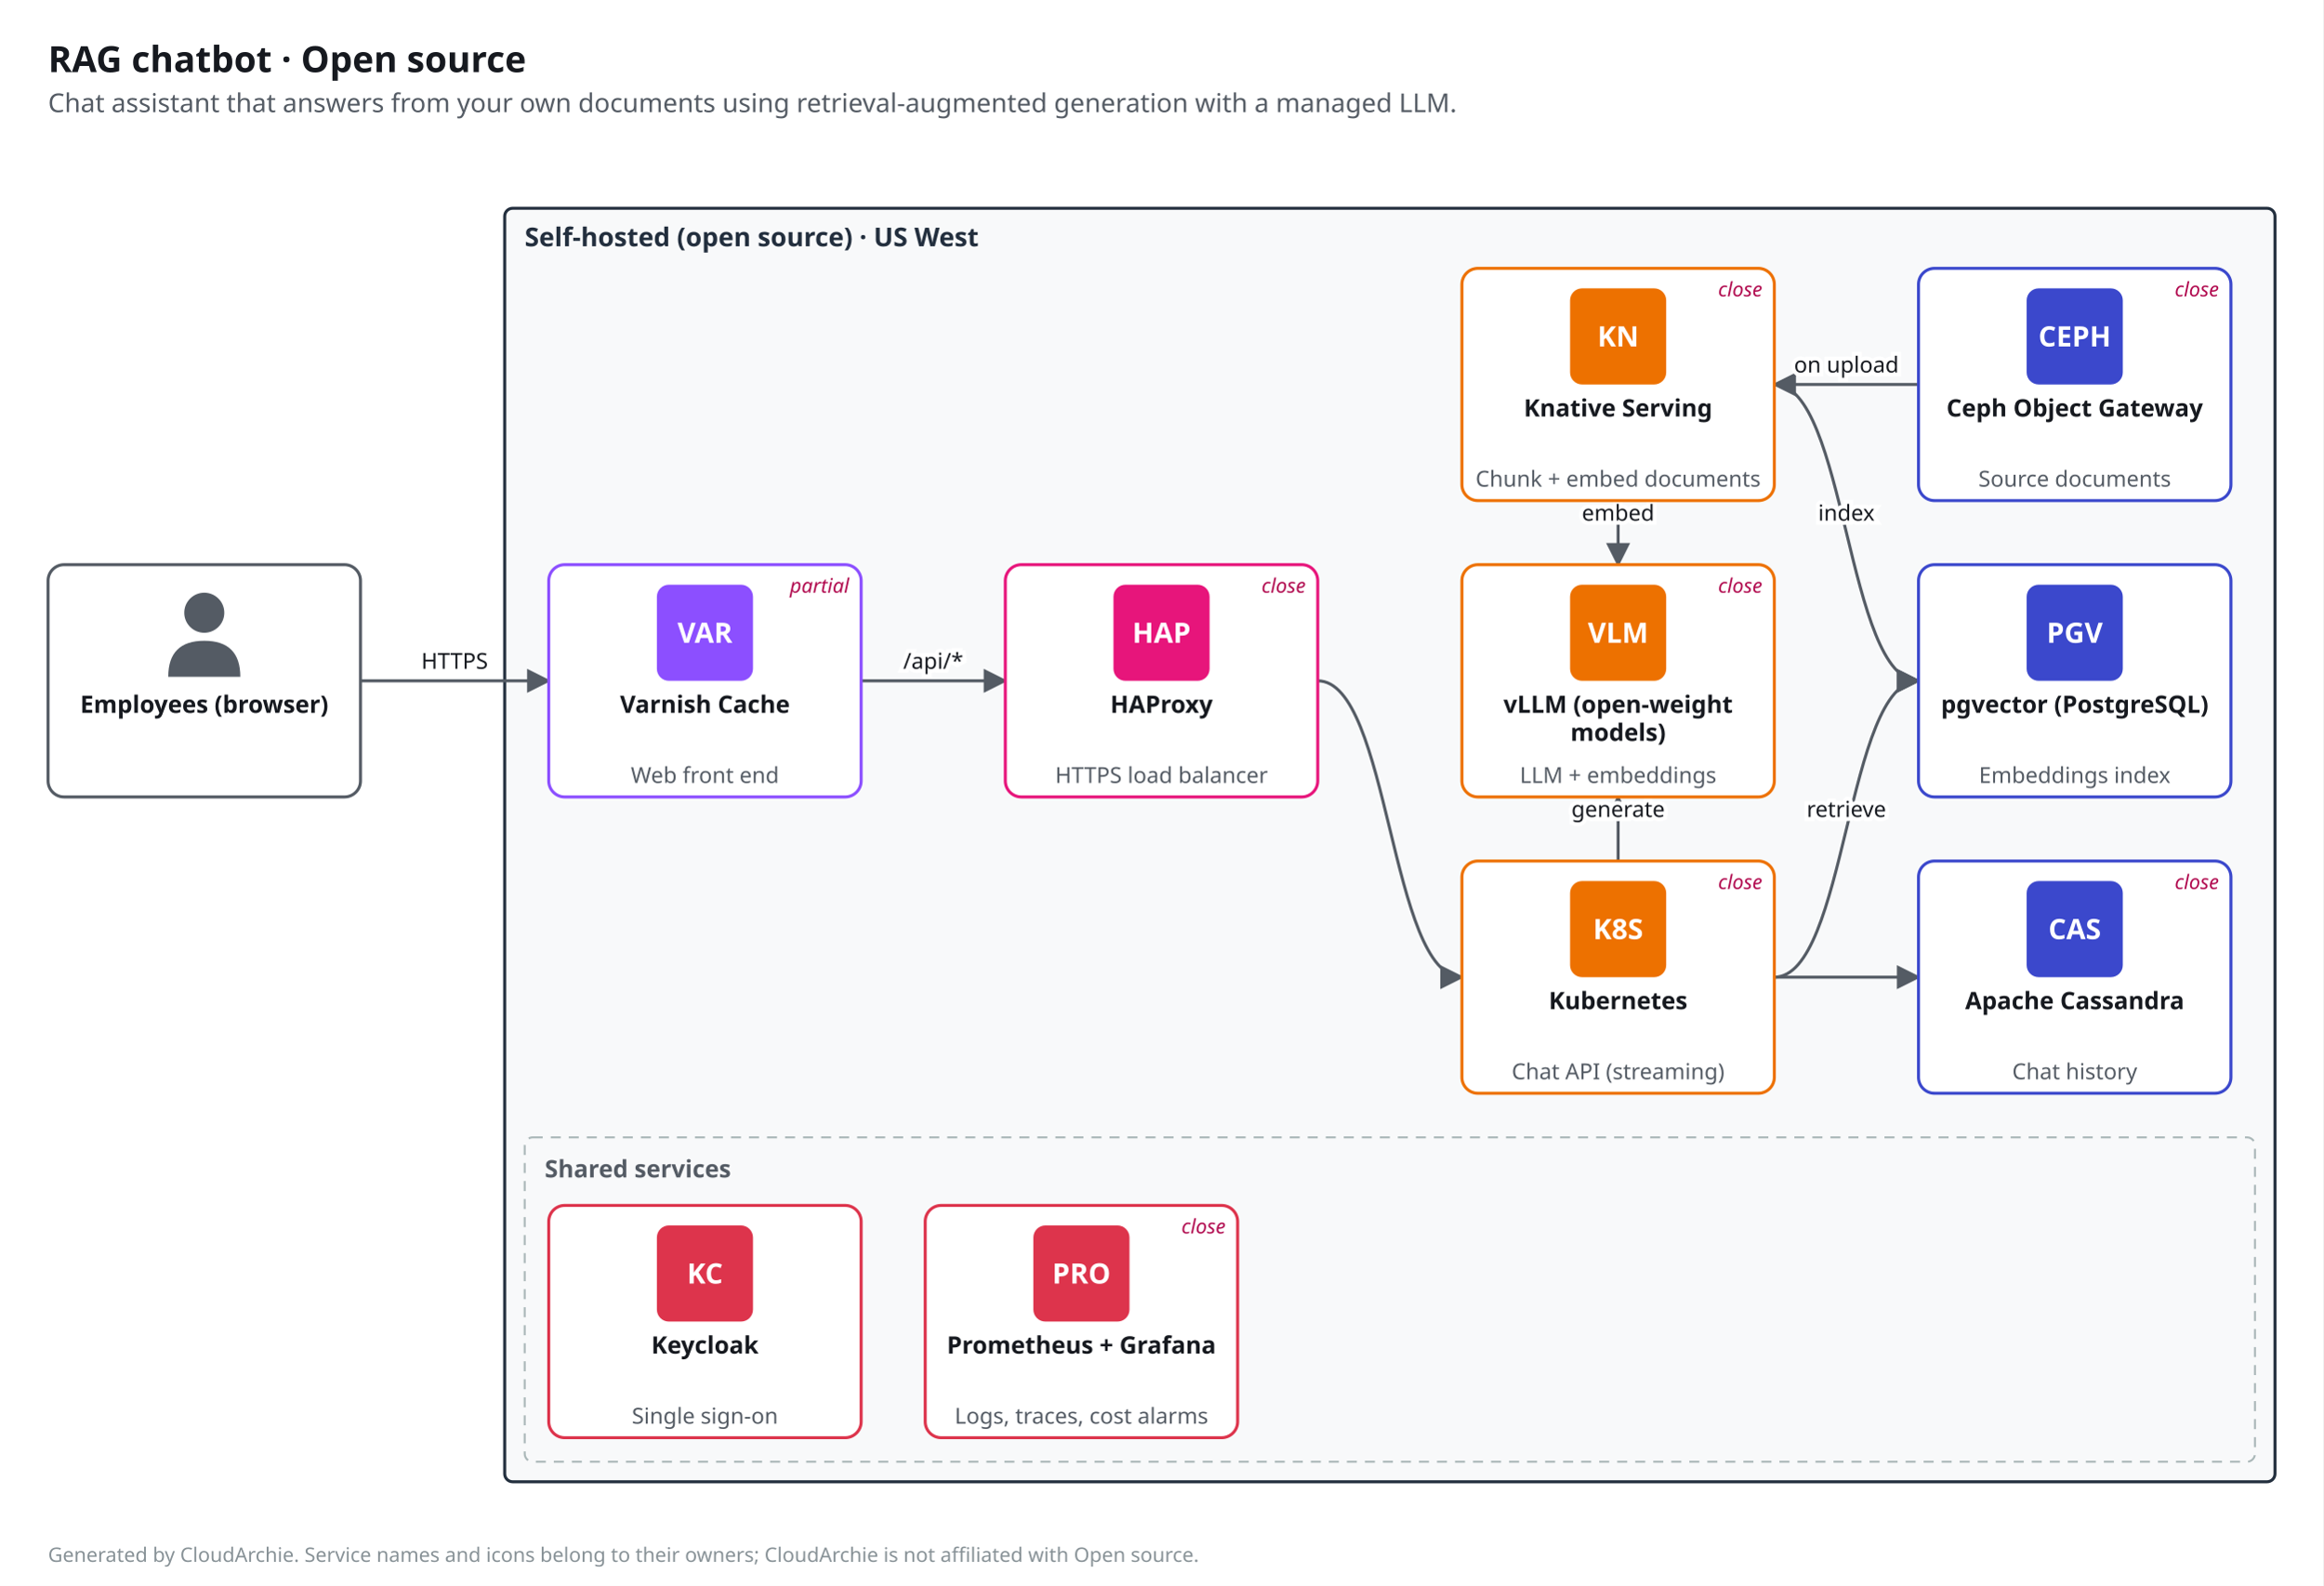
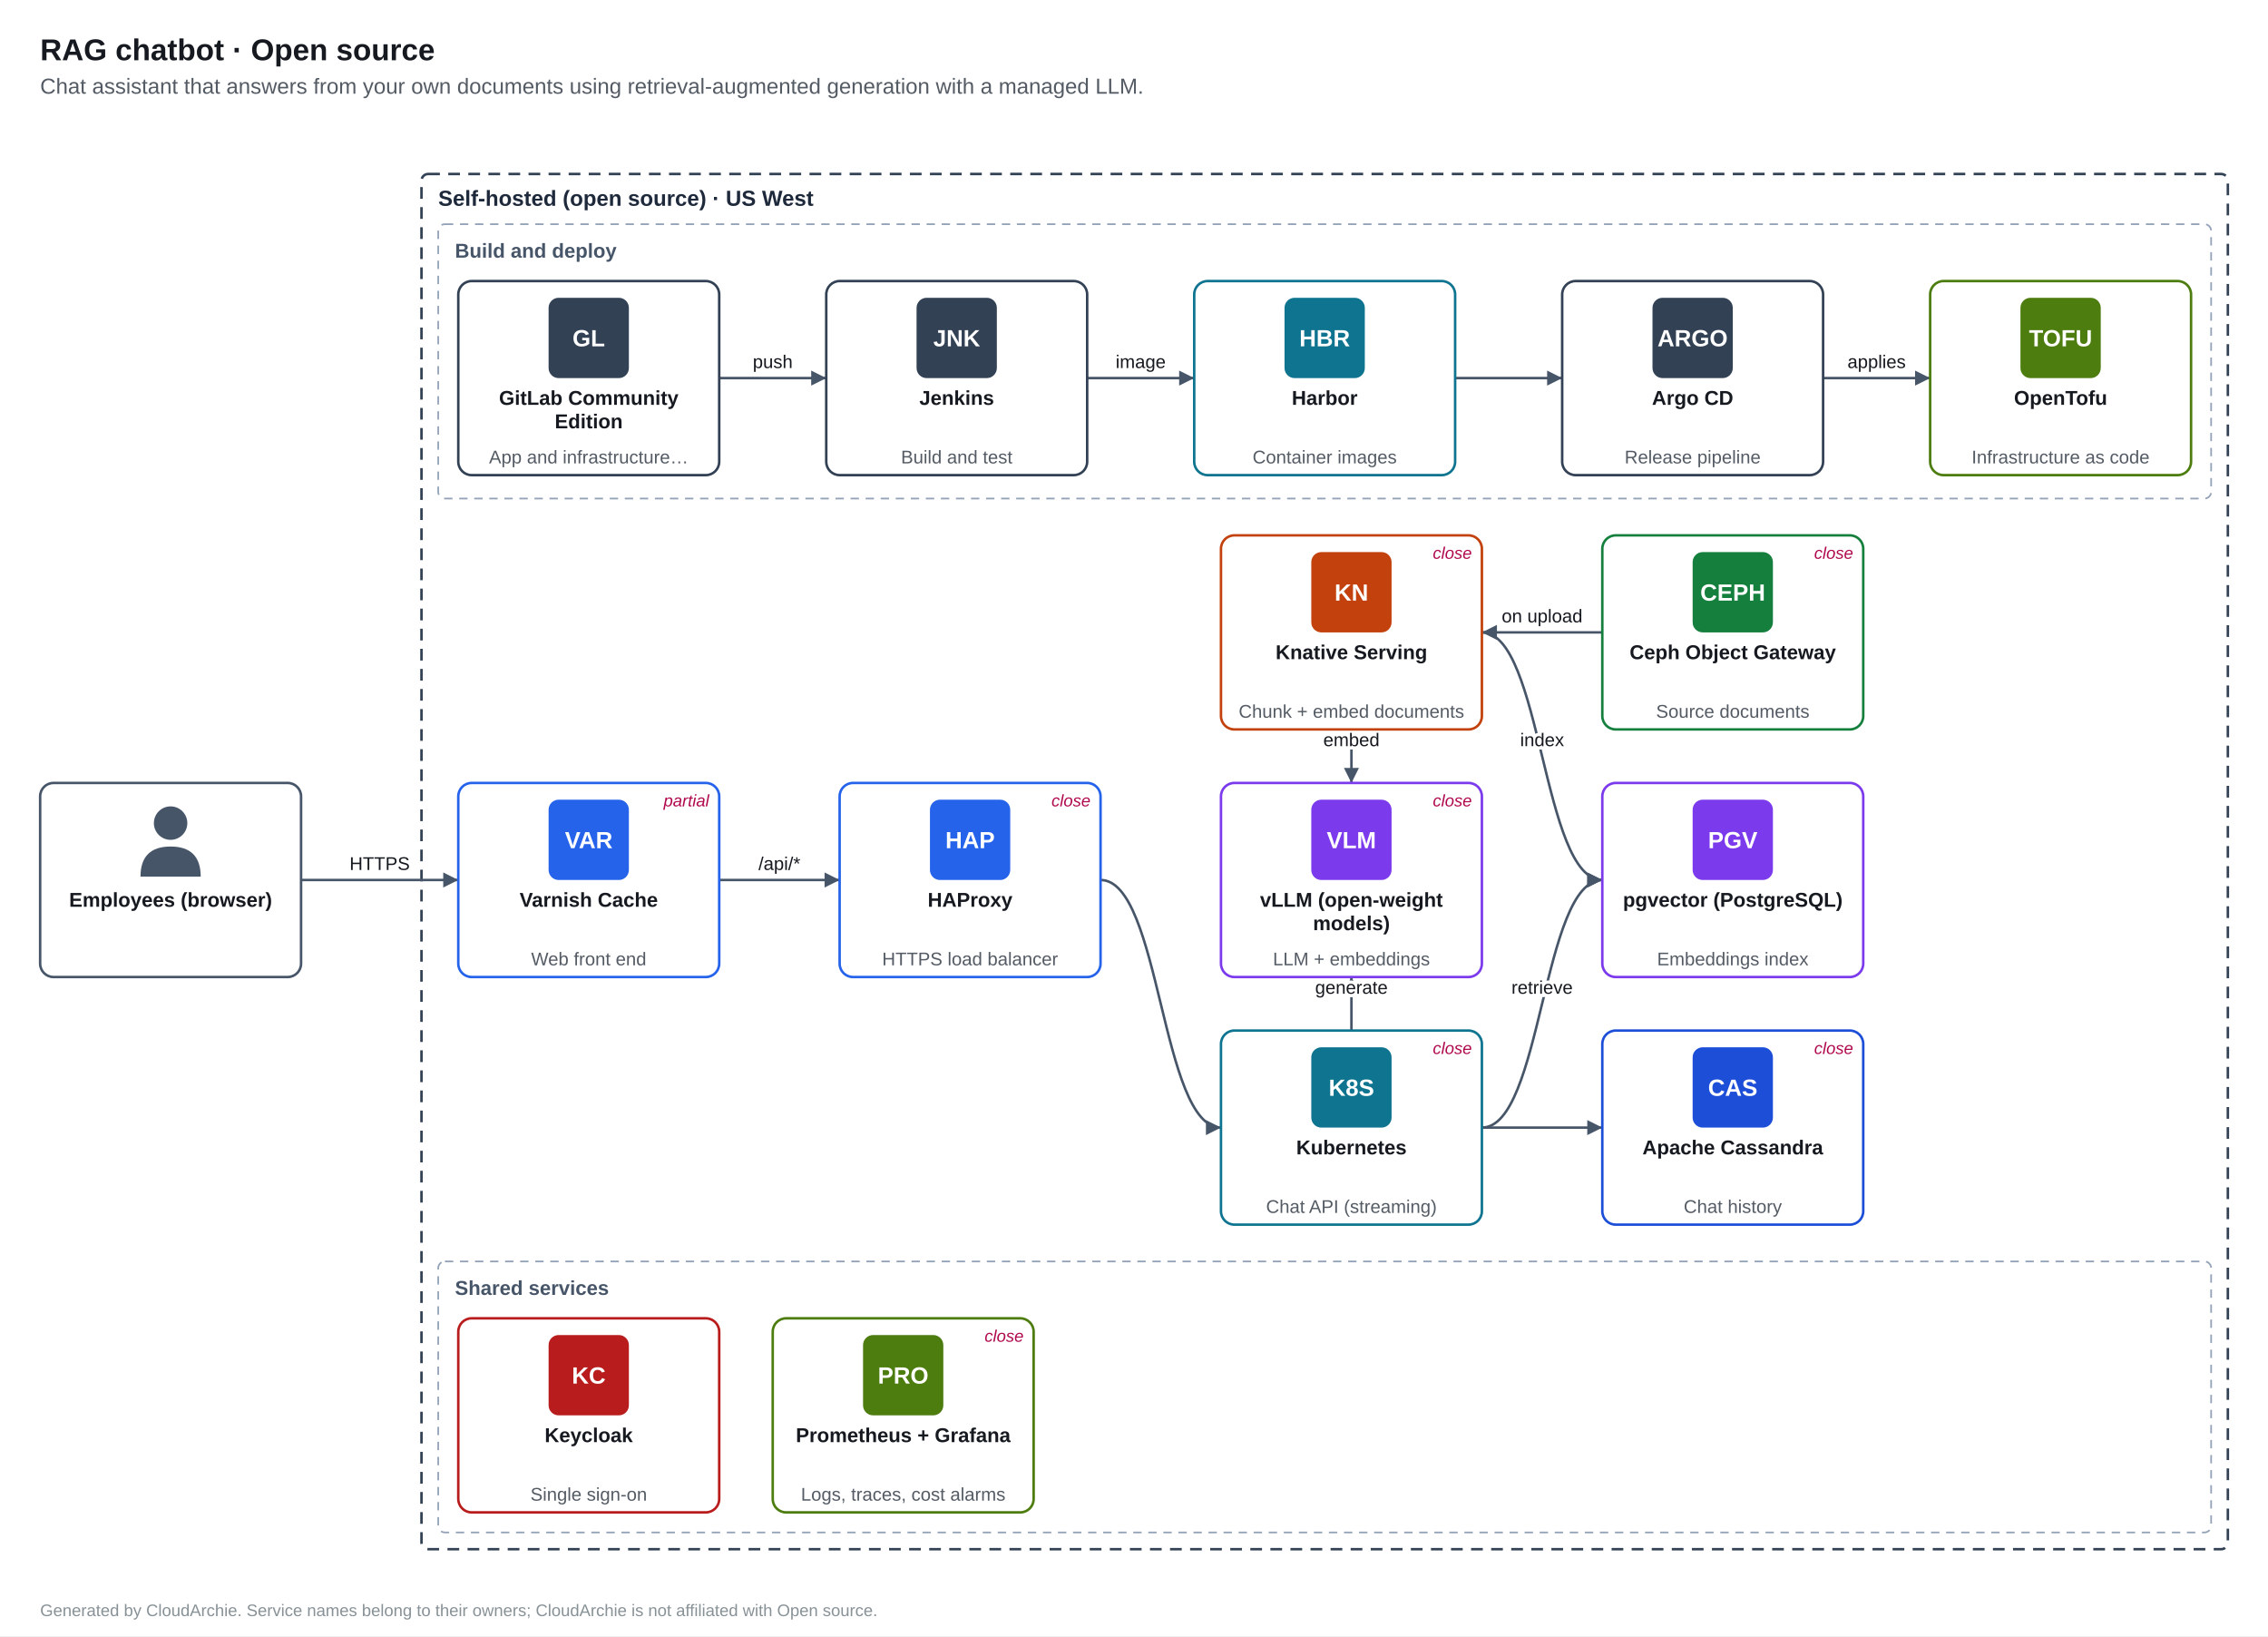
- <svg xmlns="http://www.w3.org/2000/svg" width="1160" height="792" viewBox="0 0 1160 792" role="img" aria-label="RAG chatbot on Open source">
-   <style>.bg{fill:#ffffff}
- .title{font:600 18px sans-serif;fill:#16191f}
- .subtitle{font:13px sans-serif;fill:#545b64}
- .cloud{fill:#f8f9fa;stroke:#232f3e;stroke-width:1.5}
- .cloud-label{font:600 13px sans-serif;fill:#232f3e}
- .band{fill:none;stroke:#aab7b8;stroke-dasharray:5 4}
- .band-label{font:600 12px sans-serif;fill:#545b64}
- .node-box{fill:#ffffff;stroke-width:1.5}
- .badge{font:700 14px sans-serif;fill:#ffffff}
- .service{font:600 12px sans-serif;fill:#16191f}
- .label{font:11px sans-serif;fill:#545b64}
- .fidelity{font:italic 10px sans-serif;fill:#b0084d}
- .edge{fill:none;stroke:#545b64;stroke-width:1.5}
- .edge-label{font:11px sans-serif;fill:#16191f;paint-order:stroke;stroke:#ffffff;stroke-width:4}
- .footer{font:10px sans-serif;fill:#879196}</style>
-   <defs>
-     <marker id="arrow" viewBox="0 0 10 10" refX="9" refY="5" markerWidth="8" markerHeight="8" orient="auto-start-reverse">
-       <path d="M0,0 L10,5 L0,10 z" fill="#545b64" />
-     </marker>
-   </defs>
-   <rect class="bg" width="1160" height="792" />
-   <text class="title" x="24" y="36">RAG chatbot · Open source</text>
-   <text class="subtitle" x="24" y="56">Chat assistant that answers from your own documents using retrieval-augmented generation with a managed LLM.</text>
-   <rect class="cloud" x="252" y="104" width="884" height="636" rx="4" />
-   <text class="cloud-label" x="262" y="123">Self-hosted (open source) · US West</text>
-   <rect class="band" x="262" y="568" width="864" height="162" rx="4" />
-   <text class="band-label" x="272" y="588">Shared services</text>
-   <path class="edge" d="M180,340 C227,340 227,340 274,340" marker-end="url(#arrow)" />
-   <text class="edge-label" x="227" y="334" text-anchor="middle">HTTPS</text>
-   <path class="edge" d="M430,340 C466,340 466,340 502,340" marker-end="url(#arrow)" />
-   <text class="edge-label" x="466" y="334" text-anchor="middle">/api/*</text>
-   <path class="edge" d="M658,340 C694,340 694,488 730,488" marker-end="url(#arrow)" />
-   <path class="edge" d="M886,488 C922,488 922,340 958,340" marker-end="url(#arrow)" />
-   <text class="edge-label" x="922" y="408" text-anchor="middle">retrieve</text>
-   <path class="edge" d="M808,430 C808,414 808,414 808,398" marker-end="url(#arrow)" />
-   <text class="edge-label" x="808" y="408" text-anchor="middle">generate</text>
-   <path class="edge" d="M886,488 C922,488 922,488 958,488" marker-end="url(#arrow)" />
-   <path class="edge" d="M958,192 C922,192 922,192 886,192" marker-end="url(#arrow)" />
-   <text class="edge-label" x="922" y="186" text-anchor="middle">on upload</text>
-   <path class="edge" d="M808,250 C808,266 808,266 808,282" marker-end="url(#arrow)" />
-   <text class="edge-label" x="808" y="260" text-anchor="middle">embed</text>
-   <path class="edge" d="M886,192 C922,192 922,340 958,340" marker-end="url(#arrow)" />
-   <text class="edge-label" x="922" y="260" text-anchor="middle">index</text>
-   <g class="node" data-id="users" data-capability="client">
-     <rect class="node-box" x="24" y="282" width="156" height="116" rx="8" style="stroke:#545B64" />
-     <g fill="#545B64">
-       <circle cx="102" cy="306" r="10" />
-       <path d="M84,338 Q84,320 102,320 Q120,320 120,338 Z" />
+ <svg xmlns="http://www.w3.org/2000/svg" class="ca-diagram ca-oss" width="1356" height="978" viewBox="0 0 1356 978" role="img" aria-label="RAG chatbot on Open source">
+   <style>.ca-oss{font-family:'IBM Plex Sans', 'Helvetica Neue', Arial, sans-serif}
+ .ca-oss .ca-bg{fill:#ffffff}
+ .ca-oss .ca-title{font-size:18px;font-weight:600;fill:#16191f}
+ .ca-oss .ca-subtitle{font-size:13px;fill:#545b64}
+ .ca-oss .ca-cloud{fill:#FFFFFF;stroke:#334155;stroke-width:1.5;stroke-dasharray:7 5;}
+ .ca-oss .ca-cloud-label{font-size:13px;font-weight:600;fill:#1E293B}
+ .ca-oss .ca-band{fill:none;stroke:#94A3B8;stroke-dasharray:5 4}
+ .ca-oss .ca-band-label{font-size:12px;font-weight:600;fill:#475569}
+ .ca-oss .ca-node-box{fill:#ffffff;stroke-width:1.5}
+ .ca-oss .ca-badge{font-size:14px;font-weight:700;fill:#ffffff}
+ .ca-oss .ca-service{font-size:12px;font-weight:600;fill:#16191f}
+ .ca-oss .ca-label{font-size:11px;fill:#545b64}
+ .ca-oss .ca-fidelity{font-size:10px;font-style:italic;fill:#b0084d}
+ .ca-oss .ca-edge{fill:none;stroke:#475569;stroke-width:1.5}
+ .ca-oss .ca-arrow{fill:#475569}
+ .ca-oss .ca-edge-label{font-size:11px;fill:#16191f;paint-order:stroke;stroke:#ffffff;stroke-width:4}
+ .ca-oss .ca-footer{font-size:10px;fill:#879196}</style>
+   <rect class="ca-bg" width="1356" height="978" />
+   <text class="ca-title" x="24" y="36">RAG chatbot · Open source</text>
+   <text class="ca-subtitle" x="24" y="56">Chat assistant that answers from your own documents using retrieval-augmented generation with a managed LLM.</text>
+   <rect class="ca-cloud" x="252" y="104" width="1080" height="822" rx="4" />
+   <text class="ca-cloud-label" x="262" y="123">Self-hosted (open source) · US West</text>
+   <rect class="ca-band" x="262" y="134" width="1060" height="164" rx="4" />
+   <text class="ca-band-label" x="272" y="154">Build and deploy</text>
+   <rect class="ca-band" x="262" y="754" width="1060" height="162" rx="4" />
+   <text class="ca-band-label" x="272" y="774">Shared services</text>
+   <path class="ca-edge" data-from="users" data-to="cdn" d="M180,526 C227,526 227,526 274,526" />
+   <polygon class="ca-arrow" data-from="users" data-to="cdn" points="274,526 265,521.5 265,530.5" />
+   <text class="ca-edge-label" data-from="users" data-to="cdn" x="227" y="520" text-anchor="middle">HTTPS</text>
+   <path class="ca-edge" data-from="cdn" data-to="lb" d="M430,526 C466,526 466,526 502,526" />
+   <polygon class="ca-arrow" data-from="cdn" data-to="lb" points="502,526 493,521.5 493,530.5" />
+   <text class="ca-edge-label" data-from="cdn" data-to="lb" x="466" y="520" text-anchor="middle">/api/*</text>
+   <path class="ca-edge" data-from="lb" data-to="app" d="M658,526 C694,526 694,674 730,674" />
+   <polygon class="ca-arrow" data-from="lb" data-to="app" points="730,674 721,669.5 721,678.5" />
+   <path class="ca-edge" data-from="app" data-to="vectors" d="M886,674 C922,674 922,526 958,526" />
+   <polygon class="ca-arrow" data-from="app" data-to="vectors" points="958,526 949,521.5 949,530.5" />
+   <text class="ca-edge-label" data-from="app" data-to="vectors" x="922" y="594" text-anchor="middle">retrieve</text>
+   <path class="ca-edge" data-from="app" data-to="llm" d="M808,616 C808,600 808,600 808,584" />
+   <polygon class="ca-arrow" data-from="app" data-to="llm" points="808,584 803.5,593 812.5,593" />
+   <text class="ca-edge-label" data-from="app" data-to="llm" x="808" y="594" text-anchor="middle">generate</text>
+   <path class="ca-edge" data-from="app" data-to="history" d="M886,674 C922,674 922,674 958,674" />
+   <polygon class="ca-arrow" data-from="app" data-to="history" points="958,674 949,669.5 949,678.5" />
+   <path class="ca-edge" data-from="docs" data-to="ingest" d="M958,378 C922,378 922,378 886,378" />
+   <polygon class="ca-arrow" data-from="docs" data-to="ingest" points="886,378 895,373.5 895,382.5" />
+   <text class="ca-edge-label" data-from="docs" data-to="ingest" x="922" y="372" text-anchor="middle">on upload</text>
+   <path class="ca-edge" data-from="ingest" data-to="llm" d="M808,436 C808,452 808,452 808,468" />
+   <polygon class="ca-arrow" data-from="ingest" data-to="llm" points="808,468 803.5,459 812.5,459" />
+   <text class="ca-edge-label" data-from="ingest" data-to="llm" x="808" y="446" text-anchor="middle">embed</text>
+   <path class="ca-edge" data-from="ingest" data-to="vectors" d="M886,378 C922,378 922,526 958,526" />
+   <polygon class="ca-arrow" data-from="ingest" data-to="vectors" points="958,526 949,521.5 949,530.5" />
+   <text class="ca-edge-label" data-from="ingest" data-to="vectors" x="922" y="446" text-anchor="middle">index</text>
+   <path class="ca-edge" data-from="repo" data-to="build" d="M430,226 C462,226 462,226 494,226" />
+   <polygon class="ca-arrow" data-from="repo" data-to="build" points="494,226 485,221.5 485,230.5" />
+   <text class="ca-edge-label" data-from="repo" data-to="build" x="462" y="220" text-anchor="middle">push</text>
+   <path class="ca-edge" data-from="build" data-to="registry" d="M650,226 C682,226 682,226 714,226" />
+   <polygon class="ca-arrow" data-from="build" data-to="registry" points="714,226 705,221.5 705,230.5" />
+   <text class="ca-edge-label" data-from="build" data-to="registry" x="682" y="220" text-anchor="middle">image</text>
+   <path class="ca-edge" data-from="registry" data-to="deploy" d="M870,226 C902,226 902,226 934,226" />
+   <polygon class="ca-arrow" data-from="registry" data-to="deploy" points="934,226 925,221.5 925,230.5" />
+   <path class="ca-edge" data-from="deploy" data-to="infra-code" d="M1090,226 C1122,226 1122,226 1154,226" />
+   <polygon class="ca-arrow" data-from="deploy" data-to="infra-code" points="1154,226 1145,221.5 1145,230.5" />
+   <text class="ca-edge-label" data-from="deploy" data-to="infra-code" x="1122" y="220" text-anchor="middle">applies</text>
+   <g class="node" data-id="users" data-capability="client" data-stage="users">
+     <rect class="ca-node-box" x="24" y="468" width="156" height="116" rx="8" style="stroke:#475569" />
+     <g fill="#475569">
+       <circle cx="102" cy="492" r="10" />
+       <path d="M84,524 Q84,506 102,506 Q120,506 120,524 Z" />
    </g>
-     <text class="service" x="102" y="356" text-anchor="middle">Employees (browser)</text>
+     <text class="ca-service" x="102" y="542" text-anchor="middle">Employees (browser)</text>
  </g>
-   <g class="node" data-id="cdn" data-capability="cdn">
-     <rect class="node-box" x="274" y="282" width="156" height="116" rx="8" style="stroke:#8C4FFF" />
-     <rect x="328" y="292" width="48" height="48" rx="6" fill="#8C4FFF" />
-     <text class="badge" x="352" y="321" text-anchor="middle">VAR</text>
-     <text class="service" x="352" y="356" text-anchor="middle">Varnish Cache</text>
-     <text class="label" x="352" y="391" text-anchor="middle">Web front end</text>
-     <text class="fidelity" x="424" y="296" text-anchor="end">partial</text>
+   <g class="node" data-id="cdn" data-capability="cdn" data-stage="serve">
+     <rect class="ca-node-box" x="274" y="468" width="156" height="116" rx="8" style="stroke:#2563EB" />
+     <rect x="328" y="478" width="48" height="48" rx="6" fill="#2563EB" />
+     <text class="ca-badge" x="352" y="507" text-anchor="middle">VAR</text>
+     <text class="ca-service" x="352" y="542" text-anchor="middle">Varnish Cache</text>
+     <text class="ca-label" x="352" y="577" text-anchor="middle">Web front end</text>
+     <text class="ca-fidelity" x="424" y="482" text-anchor="end">partial</text>
  </g>
-   <g class="node" data-id="lb" data-capability="load-balancer">
-     <rect class="node-box" x="502" y="282" width="156" height="116" rx="8" style="stroke:#E7157B" />
-     <rect x="556" y="292" width="48" height="48" rx="6" fill="#E7157B" />
-     <text class="badge" x="580" y="321" text-anchor="middle">HAP</text>
-     <text class="service" x="580" y="356" text-anchor="middle">HAProxy</text>
-     <text class="label" x="580" y="391" text-anchor="middle">HTTPS load balancer</text>
-     <text class="fidelity" x="652" y="296" text-anchor="end">close</text>
+   <g class="node" data-id="lb" data-capability="load-balancer" data-stage="serve">
+     <rect class="ca-node-box" x="502" y="468" width="156" height="116" rx="8" style="stroke:#2563EB" />
+     <rect x="556" y="478" width="48" height="48" rx="6" fill="#2563EB" />
+     <text class="ca-badge" x="580" y="507" text-anchor="middle">HAP</text>
+     <text class="ca-service" x="580" y="542" text-anchor="middle">HAProxy</text>
+     <text class="ca-label" x="580" y="577" text-anchor="middle">HTTPS load balancer</text>
+     <text class="ca-fidelity" x="652" y="482" text-anchor="end">close</text>
  </g>
-   <g class="node" data-id="app" data-capability="container-service">
-     <rect class="node-box" x="730" y="430" width="156" height="116" rx="8" style="stroke:#ED7100" />
-     <rect x="784" y="440" width="48" height="48" rx="6" fill="#ED7100" />
-     <text class="badge" x="808" y="469" text-anchor="middle">K8S</text>
-     <text class="service" x="808" y="504" text-anchor="middle">Kubernetes</text>
-     <text class="label" x="808" y="539" text-anchor="middle">Chat API (streaming)</text>
-     <text class="fidelity" x="880" y="444" text-anchor="end">close</text>
+   <g class="node" data-id="app" data-capability="container-service" data-stage="run">
+     <rect class="ca-node-box" x="730" y="616" width="156" height="116" rx="8" style="stroke:#0E7490" />
+     <rect x="784" y="626" width="48" height="48" rx="6" fill="#0E7490" />
+     <text class="ca-badge" x="808" y="655" text-anchor="middle">K8S</text>
+     <text class="ca-service" x="808" y="690" text-anchor="middle">Kubernetes</text>
+     <text class="ca-label" x="808" y="725" text-anchor="middle">Chat API (streaming)</text>
+     <text class="ca-fidelity" x="880" y="630" text-anchor="end">close</text>
  </g>
-   <g class="node" data-id="llm" data-capability="llm-inference">
-     <rect class="node-box" x="730" y="282" width="156" height="116" rx="8" style="stroke:#ED7100" />
-     <rect x="784" y="292" width="48" height="48" rx="6" fill="#ED7100" />
-     <text class="badge" x="808" y="321" text-anchor="middle">VLM</text>
-     <text class="service" x="808" y="356" text-anchor="middle">vLLM (open-weight</text>
-     <text class="service" x="808" y="370" text-anchor="middle">models)</text>
-     <text class="label" x="808" y="391" text-anchor="middle">LLM + embeddings</text>
-     <text class="fidelity" x="880" y="296" text-anchor="end">close</text>
+   <g class="node" data-id="llm" data-capability="llm-inference" data-stage="run">
+     <rect class="ca-node-box" x="730" y="468" width="156" height="116" rx="8" style="stroke:#7C3AED" />
+     <rect x="784" y="478" width="48" height="48" rx="6" fill="#7C3AED" />
+     <text class="ca-badge" x="808" y="507" text-anchor="middle">VLM</text>
+     <text class="ca-service" x="808" y="542" text-anchor="middle">vLLM (open-weight</text>
+     <text class="ca-service" x="808" y="556" text-anchor="middle">models)</text>
+     <text class="ca-label" x="808" y="577" text-anchor="middle">LLM + embeddings</text>
+     <text class="ca-fidelity" x="880" y="482" text-anchor="end">close</text>
  </g>
-   <g class="node" data-id="ingest" data-capability="serverless-function">
-     <rect class="node-box" x="730" y="134" width="156" height="116" rx="8" style="stroke:#ED7100" />
-     <rect x="784" y="144" width="48" height="48" rx="6" fill="#ED7100" />
-     <text class="badge" x="808" y="173" text-anchor="middle">KN</text>
-     <text class="service" x="808" y="208" text-anchor="middle">Knative Serving</text>
-     <text class="label" x="808" y="243" text-anchor="middle">Chunk + embed documents</text>
-     <text class="fidelity" x="880" y="148" text-anchor="end">close</text>
+   <g class="node" data-id="ingest" data-capability="serverless-function" data-stage="run">
+     <rect class="ca-node-box" x="730" y="320" width="156" height="116" rx="8" style="stroke:#C2410C" />
+     <rect x="784" y="330" width="48" height="48" rx="6" fill="#C2410C" />
+     <text class="ca-badge" x="808" y="359" text-anchor="middle">KN</text>
+     <text class="ca-service" x="808" y="394" text-anchor="middle">Knative Serving</text>
+     <text class="ca-label" x="808" y="429" text-anchor="middle">Chunk + embed documents</text>
+     <text class="ca-fidelity" x="880" y="334" text-anchor="end">close</text>
  </g>
-   <g class="node" data-id="docs" data-capability="object-storage">
-     <rect class="node-box" x="958" y="134" width="156" height="116" rx="8" style="stroke:#3B48CC" />
-     <rect x="1012" y="144" width="48" height="48" rx="6" fill="#3B48CC" />
-     <text class="badge" x="1036" y="173" text-anchor="middle">CEPH</text>
-     <text class="service" x="1036" y="208" text-anchor="middle">Ceph Object Gateway</text>
-     <text class="label" x="1036" y="243" text-anchor="middle">Source documents</text>
-     <text class="fidelity" x="1108" y="148" text-anchor="end">close</text>
+   <g class="node" data-id="docs" data-capability="object-storage" data-stage="store">
+     <rect class="ca-node-box" x="958" y="320" width="156" height="116" rx="8" style="stroke:#15803D" />
+     <rect x="1012" y="330" width="48" height="48" rx="6" fill="#15803D" />
+     <text class="ca-badge" x="1036" y="359" text-anchor="middle">CEPH</text>
+     <text class="ca-service" x="1036" y="394" text-anchor="middle">Ceph Object Gateway</text>
+     <text class="ca-label" x="1036" y="429" text-anchor="middle">Source documents</text>
+     <text class="ca-fidelity" x="1108" y="334" text-anchor="end">close</text>
  </g>
-   <g class="node" data-id="vectors" data-capability="vector-search">
-     <rect class="node-box" x="958" y="282" width="156" height="116" rx="8" style="stroke:#3B48CC" />
-     <rect x="1012" y="292" width="48" height="48" rx="6" fill="#3B48CC" />
-     <text class="badge" x="1036" y="321" text-anchor="middle">PGV</text>
-     <text class="service" x="1036" y="356" text-anchor="middle">pgvector (PostgreSQL)</text>
-     <text class="label" x="1036" y="391" text-anchor="middle">Embeddings index</text>
+   <g class="node" data-id="vectors" data-capability="vector-search" data-stage="store">
+     <rect class="ca-node-box" x="958" y="468" width="156" height="116" rx="8" style="stroke:#7C3AED" />
+     <rect x="1012" y="478" width="48" height="48" rx="6" fill="#7C3AED" />
+     <text class="ca-badge" x="1036" y="507" text-anchor="middle">PGV</text>
+     <text class="ca-service" x="1036" y="542" text-anchor="middle">pgvector (PostgreSQL)</text>
+     <text class="ca-label" x="1036" y="577" text-anchor="middle">Embeddings index</text>
  </g>
-   <g class="node" data-id="history" data-capability="key-value-db">
-     <rect class="node-box" x="958" y="430" width="156" height="116" rx="8" style="stroke:#3B48CC" />
-     <rect x="1012" y="440" width="48" height="48" rx="6" fill="#3B48CC" />
-     <text class="badge" x="1036" y="469" text-anchor="middle">CAS</text>
-     <text class="service" x="1036" y="504" text-anchor="middle">Apache Cassandra</text>
-     <text class="label" x="1036" y="539" text-anchor="middle">Chat history</text>
-     <text class="fidelity" x="1108" y="444" text-anchor="end">close</text>
+   <g class="node" data-id="history" data-capability="key-value-db" data-stage="store">
+     <rect class="ca-node-box" x="958" y="616" width="156" height="116" rx="8" style="stroke:#1D4ED8" />
+     <rect x="1012" y="626" width="48" height="48" rx="6" fill="#1D4ED8" />
+     <text class="ca-badge" x="1036" y="655" text-anchor="middle">CAS</text>
+     <text class="ca-service" x="1036" y="690" text-anchor="middle">Apache Cassandra</text>
+     <text class="ca-label" x="1036" y="725" text-anchor="middle">Chat history</text>
+     <text class="ca-fidelity" x="1108" y="630" text-anchor="end">close</text>
  </g>
-   <g class="node" data-id="auth" data-capability="identity">
-     <rect class="node-box" x="274" y="602" width="156" height="116" rx="8" style="stroke:#DD344C" />
-     <rect x="328" y="612" width="48" height="48" rx="6" fill="#DD344C" />
-     <text class="badge" x="352" y="641" text-anchor="middle">KC</text>
-     <text class="service" x="352" y="676" text-anchor="middle">Keycloak</text>
-     <text class="label" x="352" y="711" text-anchor="middle">Single sign-on</text>
+   <g class="node" data-id="auth" data-capability="identity" data-stage="operate">
+     <rect class="ca-node-box" x="274" y="788" width="156" height="116" rx="8" style="stroke:#B91C1C" />
+     <rect x="328" y="798" width="48" height="48" rx="6" fill="#B91C1C" />
+     <text class="ca-badge" x="352" y="827" text-anchor="middle">KC</text>
+     <text class="ca-service" x="352" y="862" text-anchor="middle">Keycloak</text>
+     <text class="ca-label" x="352" y="897" text-anchor="middle">Single sign-on</text>
  </g>
-   <g class="node" data-id="logs" data-capability="monitoring">
-     <rect class="node-box" x="462" y="602" width="156" height="116" rx="8" style="stroke:#DD344C" />
-     <rect x="516" y="612" width="48" height="48" rx="6" fill="#DD344C" />
-     <text class="badge" x="540" y="641" text-anchor="middle">PRO</text>
-     <text class="service" x="540" y="676" text-anchor="middle">Prometheus + Grafana</text>
-     <text class="label" x="540" y="711" text-anchor="middle">Logs, traces, cost alarms</text>
-     <text class="fidelity" x="612" y="616" text-anchor="end">close</text>
+   <g class="node" data-id="logs" data-capability="monitoring" data-stage="operate">
+     <rect class="ca-node-box" x="462" y="788" width="156" height="116" rx="8" style="stroke:#4D7C0F" />
+     <rect x="516" y="798" width="48" height="48" rx="6" fill="#4D7C0F" />
+     <text class="ca-badge" x="540" y="827" text-anchor="middle">PRO</text>
+     <text class="ca-service" x="540" y="862" text-anchor="middle">Prometheus + Grafana</text>
+     <text class="ca-label" x="540" y="897" text-anchor="middle">Logs, traces, cost alarms</text>
+     <text class="ca-fidelity" x="612" y="802" text-anchor="end">close</text>
  </g>
-   <text class="footer" x="24" y="780">Generated by CloudArchie. Service names and icons belong to their owners; CloudArchie is not affiliated with Open source.</text>
+   <g class="node" data-id="repo" data-capability="source-control" data-stage="code">
+     <rect class="ca-node-box" x="274" y="168" width="156" height="116" rx="8" style="stroke:#334155" />
+     <rect x="328" y="178" width="48" height="48" rx="6" fill="#334155" />
+     <text class="ca-badge" x="352" y="207" text-anchor="middle">GL</text>
+     <text class="ca-service" x="352" y="242" text-anchor="middle">GitLab Community</text>
+     <text class="ca-service" x="352" y="256" text-anchor="middle">Edition</text>
+     <text class="ca-label" x="352" y="277" text-anchor="middle">App and infrastructure…</text>
+   </g>
+   <g class="node" data-id="build" data-capability="ci-build" data-stage="build">
+     <rect class="ca-node-box" x="494" y="168" width="156" height="116" rx="8" style="stroke:#334155" />
+     <rect x="548" y="178" width="48" height="48" rx="6" fill="#334155" />
+     <text class="ca-badge" x="572" y="207" text-anchor="middle">JNK</text>
+     <text class="ca-service" x="572" y="242" text-anchor="middle">Jenkins</text>
+     <text class="ca-label" x="572" y="277" text-anchor="middle">Build and test</text>
+   </g>
+   <g class="node" data-id="registry" data-capability="container-registry" data-stage="ship">
+     <rect class="ca-node-box" x="714" y="168" width="156" height="116" rx="8" style="stroke:#0E7490" />
+     <rect x="768" y="178" width="48" height="48" rx="6" fill="#0E7490" />
+     <text class="ca-badge" x="792" y="207" text-anchor="middle">HBR</text>
+     <text class="ca-service" x="792" y="242" text-anchor="middle">Harbor</text>
+     <text class="ca-label" x="792" y="277" text-anchor="middle">Container images</text>
+   </g>
+   <g class="node" data-id="deploy" data-capability="cd-deploy" data-stage="ship">
+     <rect class="ca-node-box" x="934" y="168" width="156" height="116" rx="8" style="stroke:#334155" />
+     <rect x="988" y="178" width="48" height="48" rx="6" fill="#334155" />
+     <text class="ca-badge" x="1012" y="207" text-anchor="middle">ARGO</text>
+     <text class="ca-service" x="1012" y="242" text-anchor="middle">Argo CD</text>
+     <text class="ca-label" x="1012" y="277" text-anchor="middle">Release pipeline</text>
+   </g>
+   <g class="node" data-id="infra-code" data-capability="iac" data-stage="code">
+     <rect class="ca-node-box" x="1154" y="168" width="156" height="116" rx="8" style="stroke:#4D7C0F" />
+     <rect x="1208" y="178" width="48" height="48" rx="6" fill="#4D7C0F" />
+     <text class="ca-badge" x="1232" y="207" text-anchor="middle">TOFU</text>
+     <text class="ca-service" x="1232" y="242" text-anchor="middle">OpenTofu</text>
+     <text class="ca-label" x="1232" y="277" text-anchor="middle">Infrastructure as code</text>
+   </g>
+   <text class="ca-footer" x="24" y="966">Generated by CloudArchie. Service names belong to their owners; CloudArchie is not affiliated with Open source.</text>
</svg>
